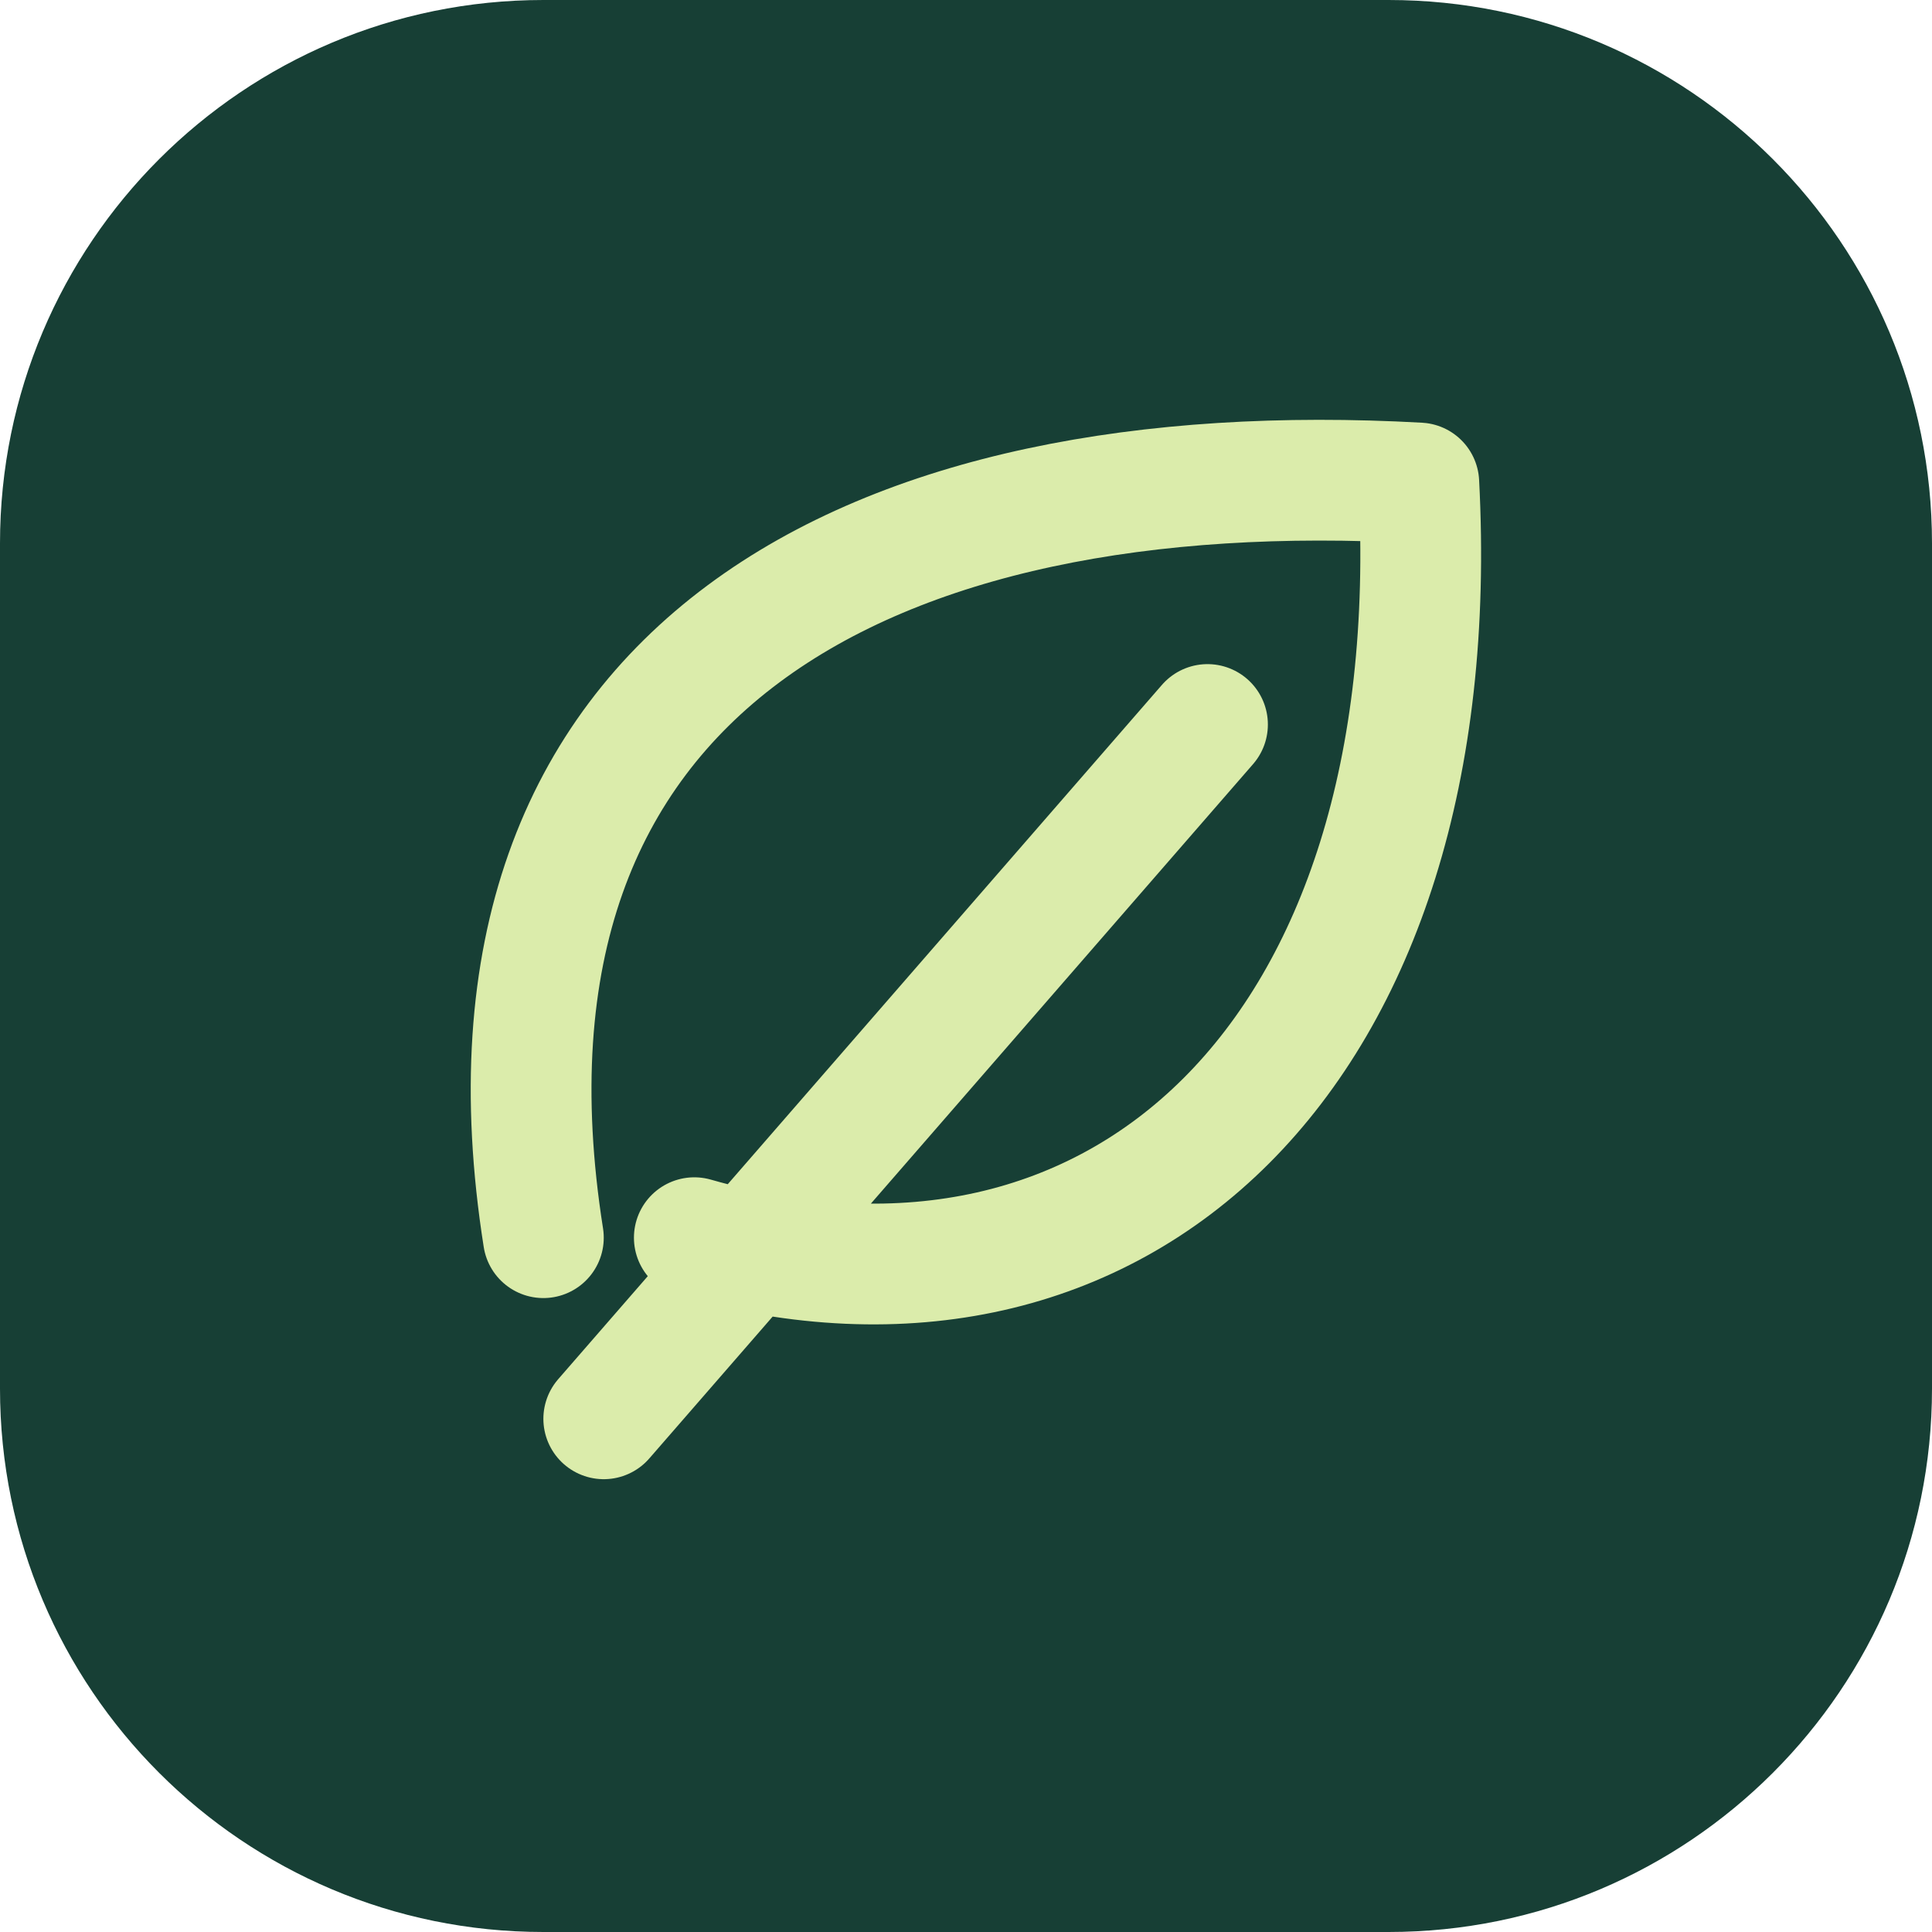
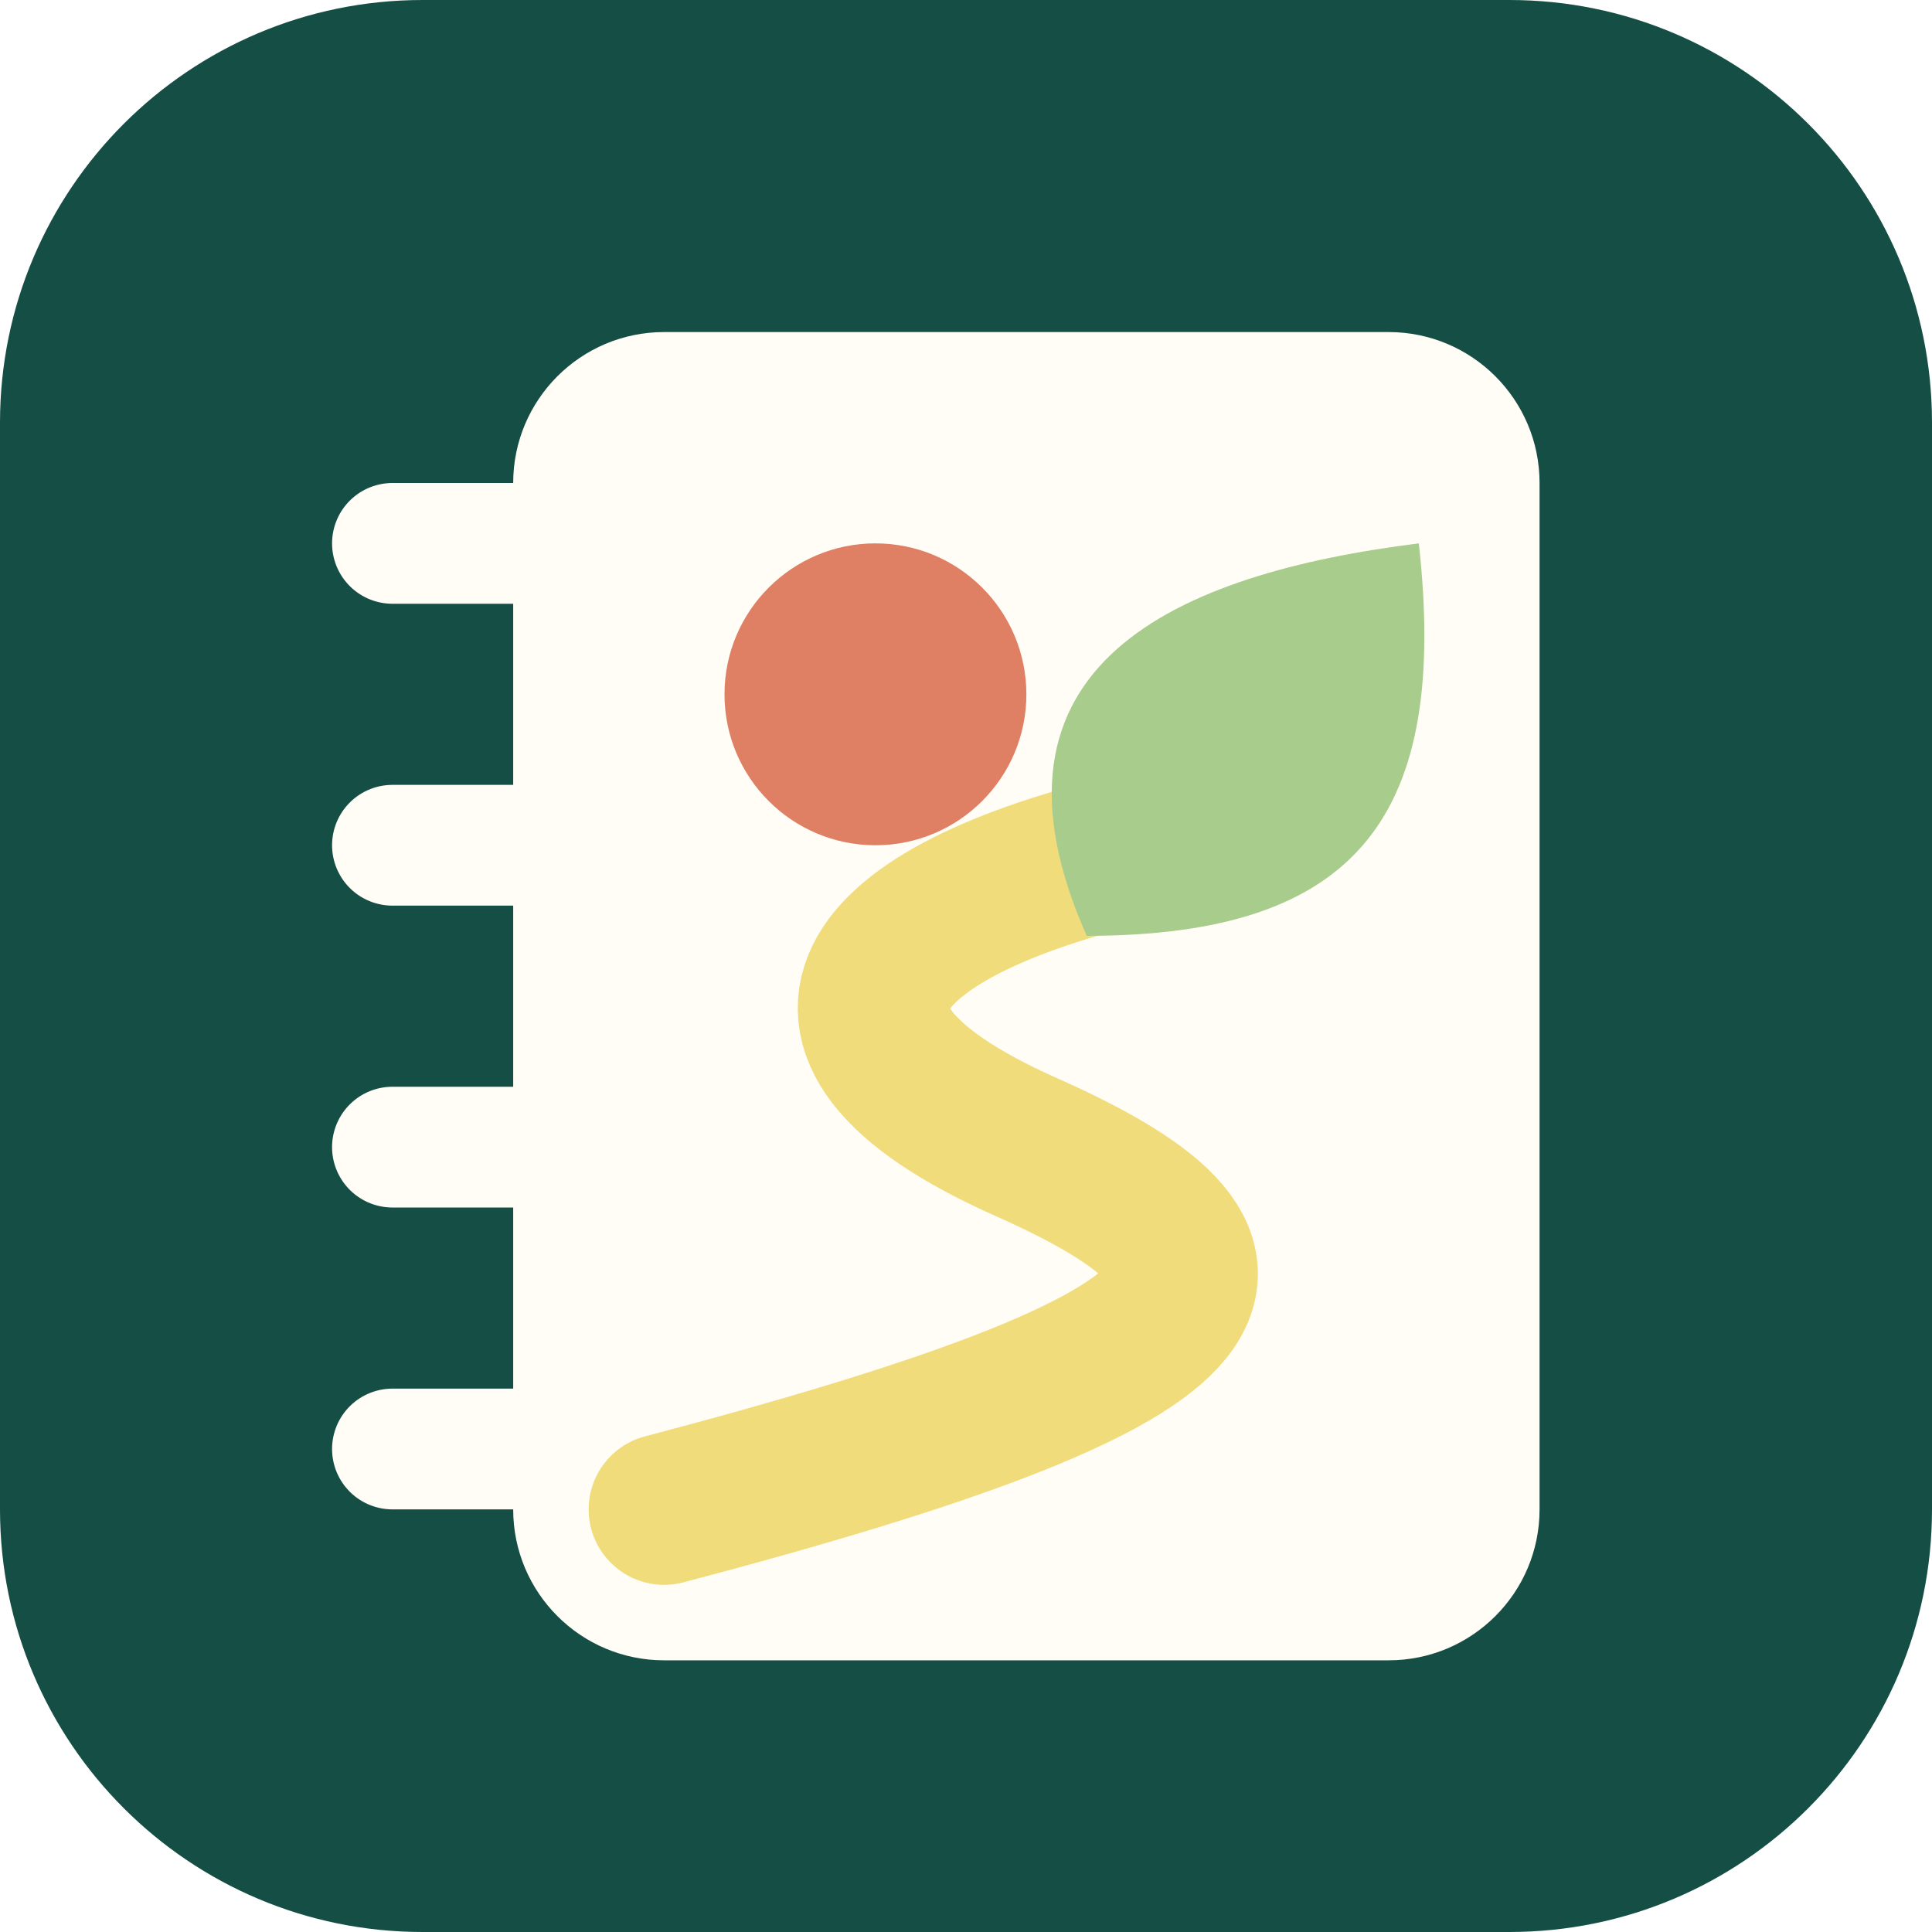
- <svg xmlns="http://www.w3.org/2000/svg" width="64" height="64" viewBox="0 0 64 64">
-   <rect width="64" height="64" rx="18" fill="#173f35" />
-   <path d="M18 41C15 22 29 15 47 16c1 19-10 29-24 25M20 47l20-23" fill="none" stroke="#dbecab" stroke-width="4" stroke-linecap="round" stroke-linejoin="round" />
+ <svg xmlns="http://www.w3.org/2000/svg" viewBox="0 0 64 64">
+   <rect width="64" height="64" rx="14" fill="#154e45" />
+   <rect x="17" y="11" width="34" height="44" rx="5" fill="#fffdf5" />
+   <path d="M13 18h8m-8 10h8m-8 10h8m-8 10h8" stroke="#fffdf5" stroke-width="4" stroke-linecap="round" />
+   <circle cx="29" cy="23" r="5" fill="#df8065" />
+   <path d="M22 50c19-5 21-8 12-12s-5-8 4-10" fill="none" stroke="#f0dc7a" stroke-width="5" stroke-linecap="round" />
+   <path d="M36 31c-4-9 3-12 11-13 1 9-2 13-11 13z" fill="#a8cc8c" />
</svg>
